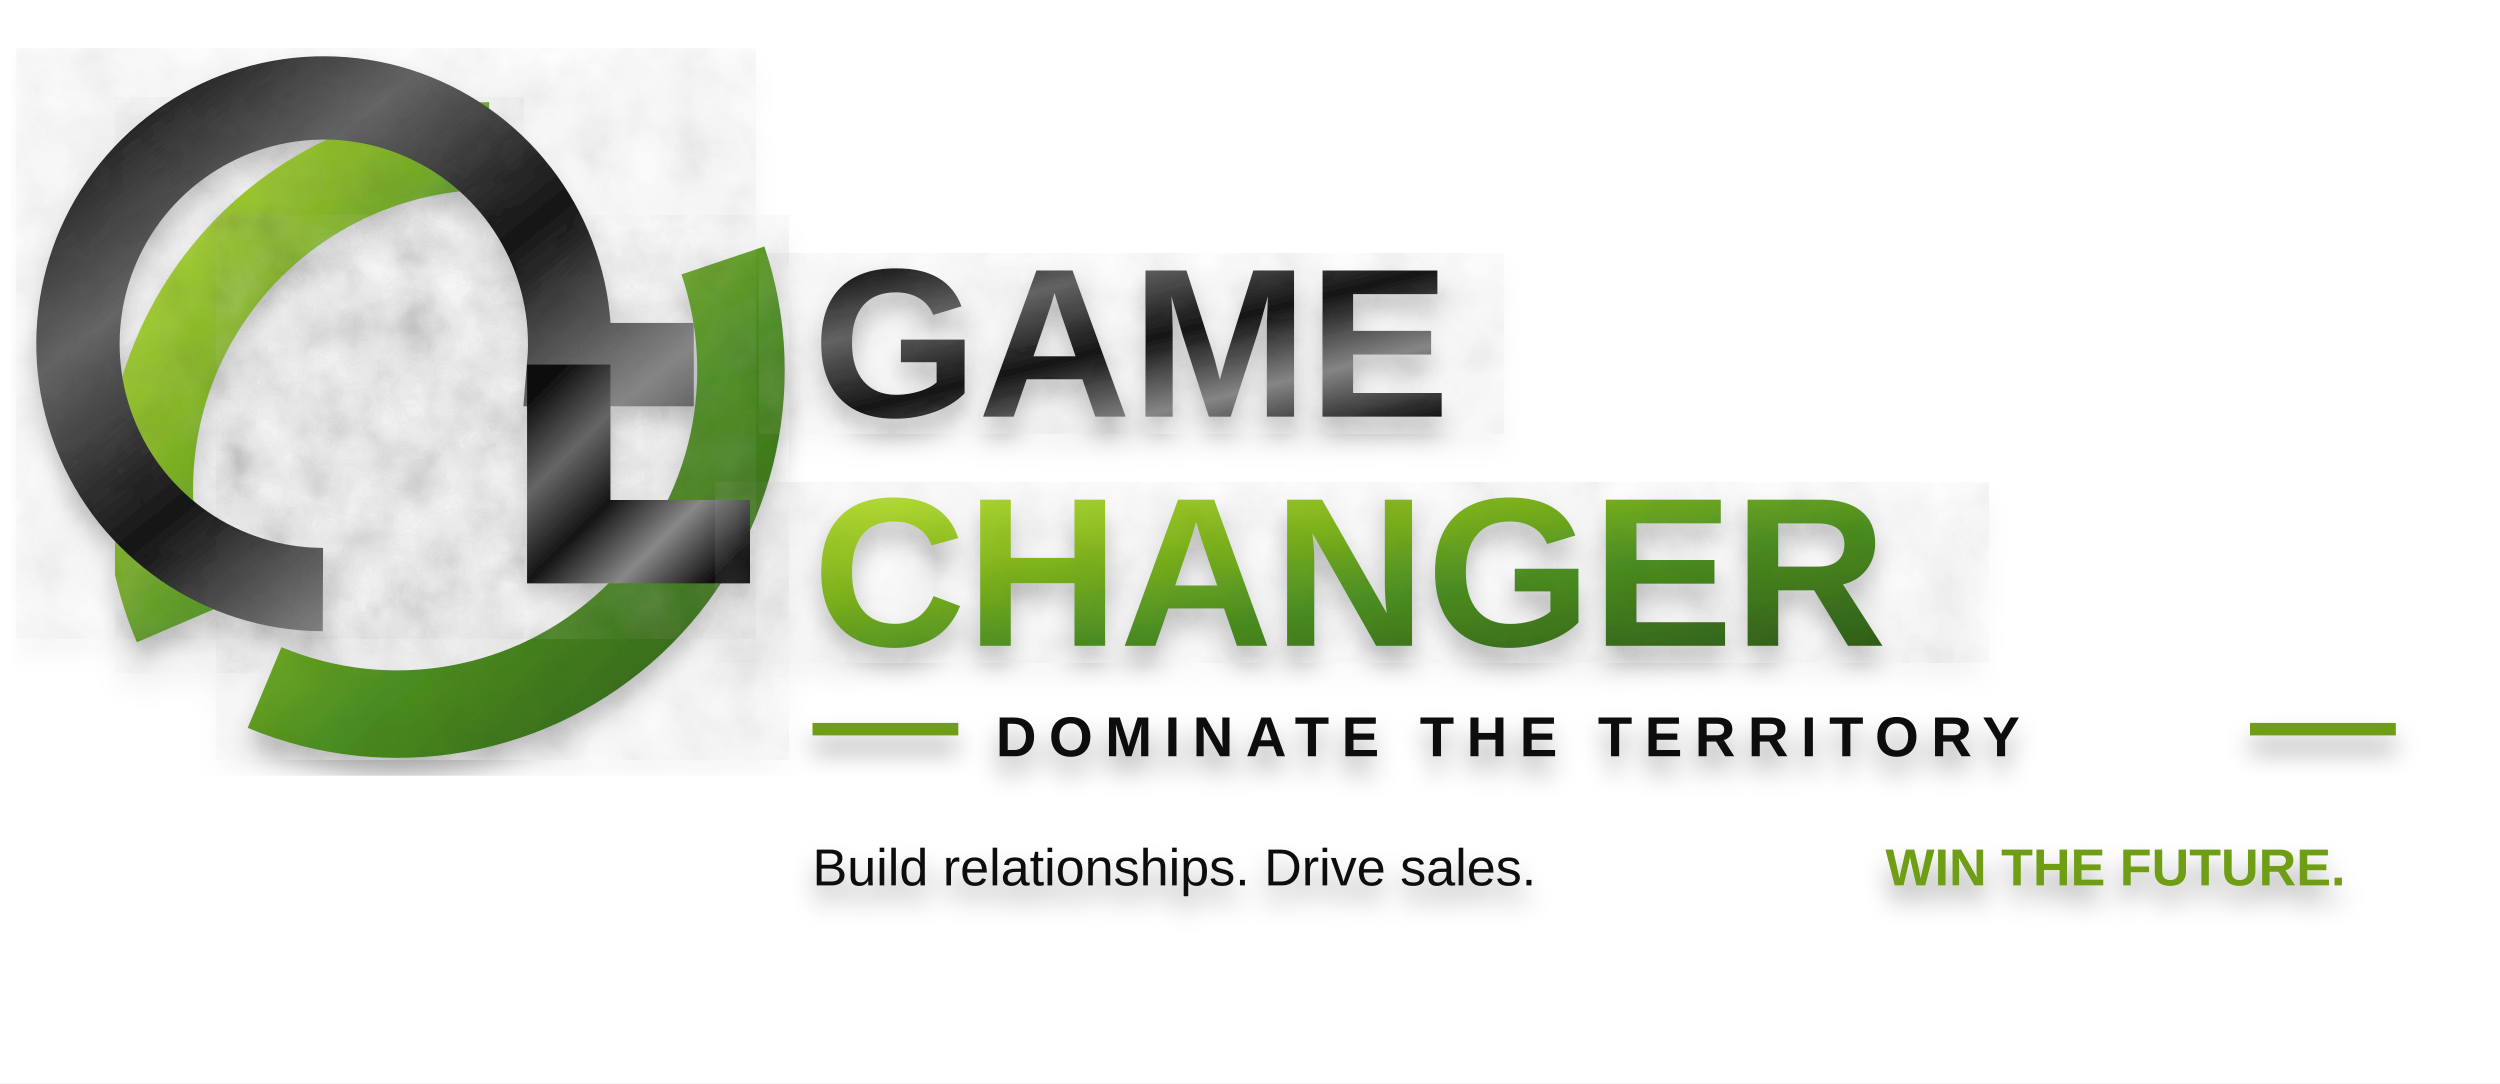
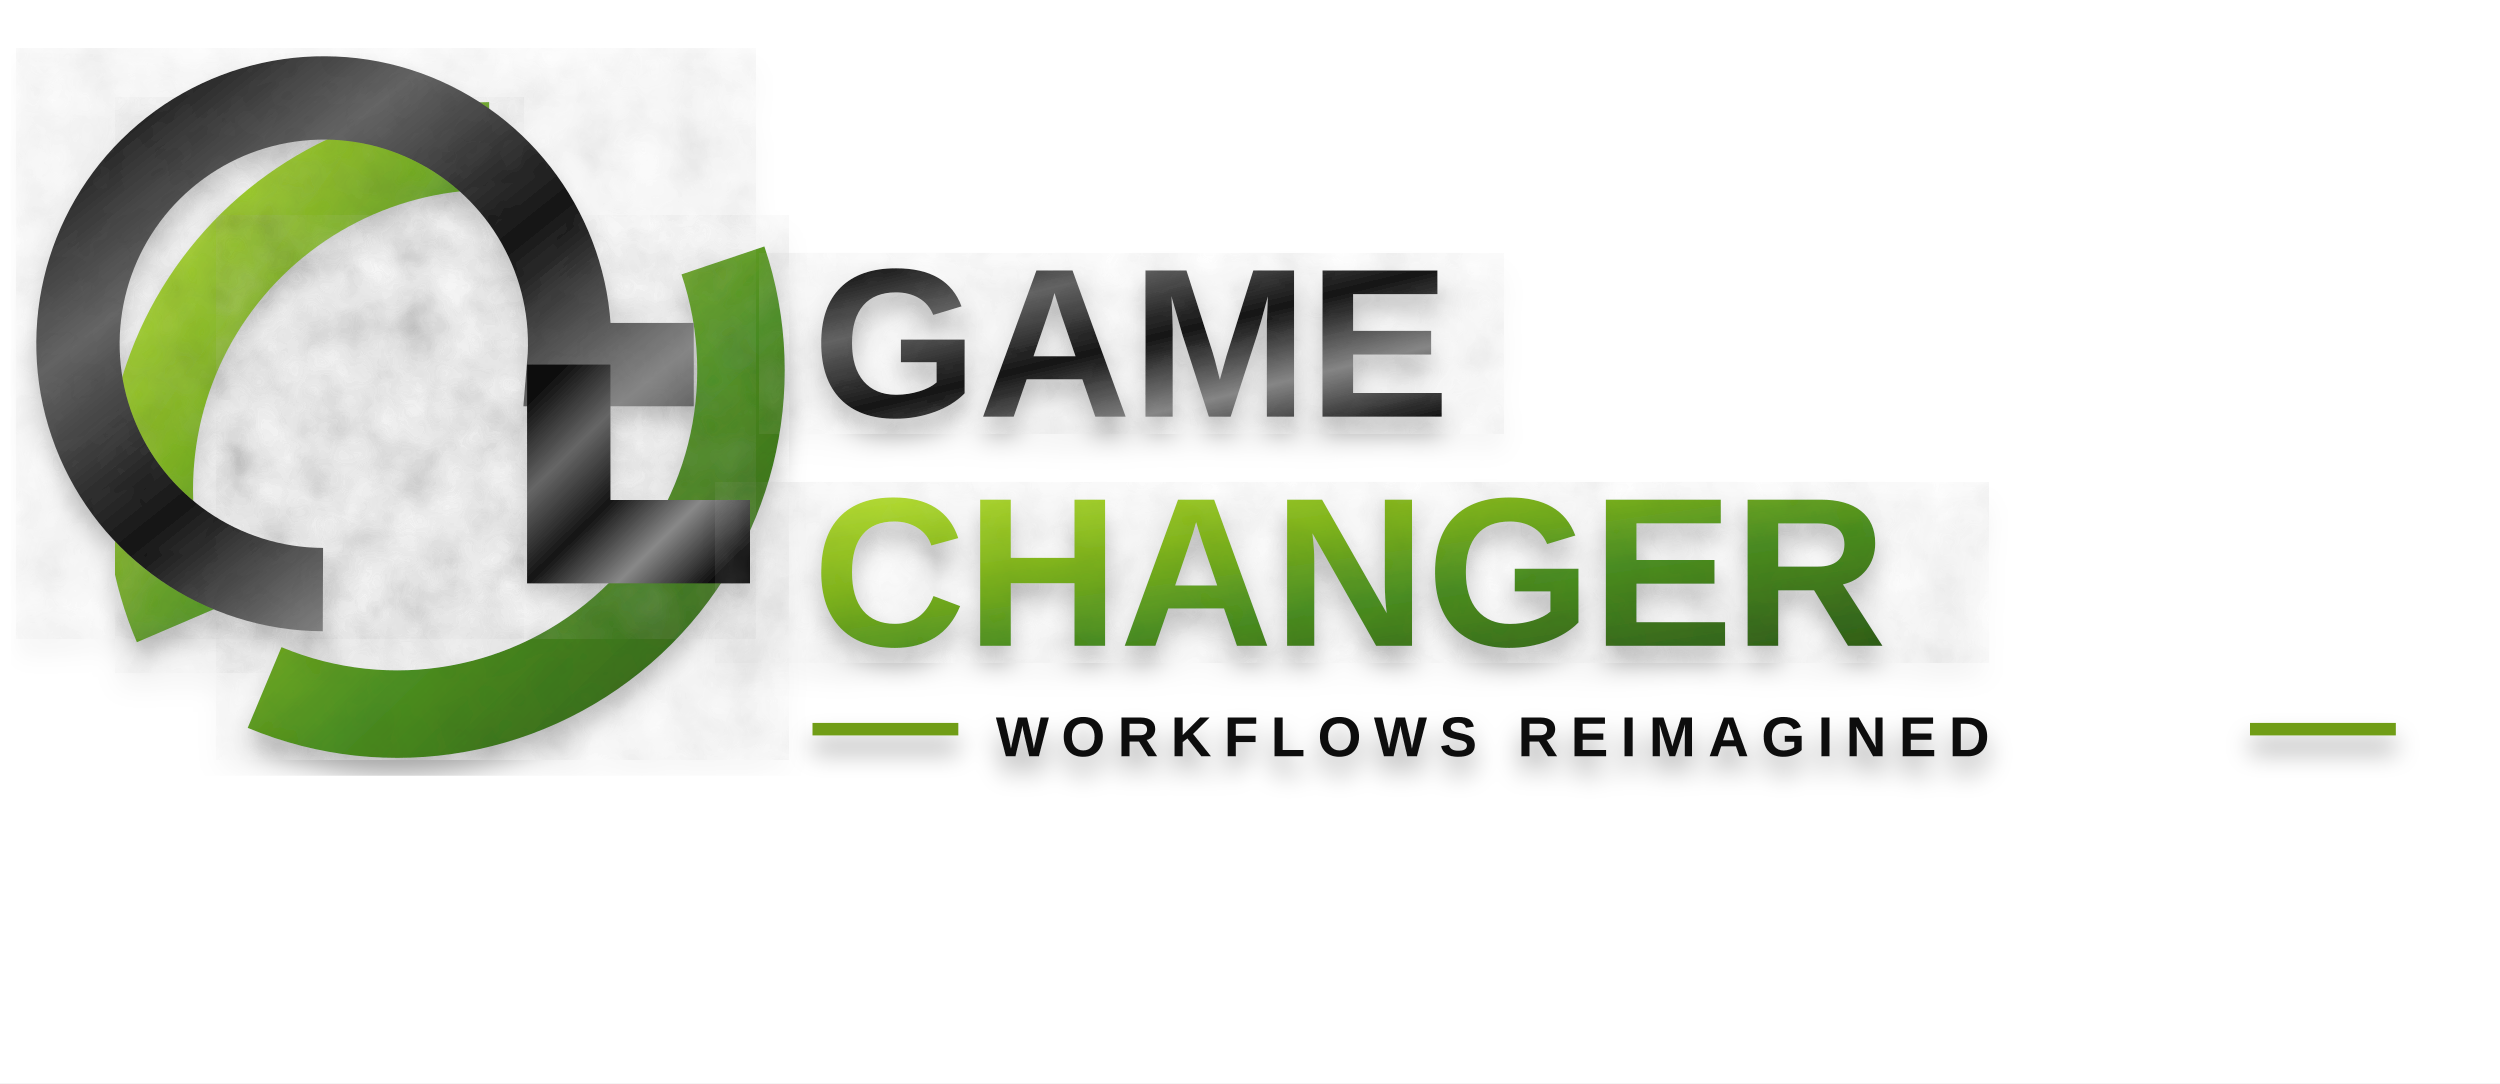
<svg xmlns="http://www.w3.org/2000/svg" viewBox="0 0 1200 520" role="img" aria-label="GAME CHANGER primary white">
  <rect width="1200" height="520" fill="#fff" />
  <defs>
    <linearGradient id="m" x1="0" y1="0" x2="1" y2="1">
      <stop stop-color="#111" />
      <stop offset=".25" stop-color="#666" />
      <stop offset=".5" stop-color="#151515" />
      <stop offset=".75" stop-color="#888" />
      <stop offset="1" stop-color="#111" />
    </linearGradient>
    <linearGradient id="g" x1="0" y1="0" x2="1" y2="1">
      <stop stop-color="#b8df38" />
      <stop offset=".3" stop-color="#86b91f" />
      <stop offset=".6" stop-color="#4c8f20" />
      <stop offset="1" stop-color="#315e18" />
    </linearGradient>
    <filter id="r">
      <feTurbulence type="fractalNoise" baseFrequency=".045" numOctaves="3" seed="8" result="n" />
      <feColorMatrix in="n" type="saturate" values="0" result="mono" />
      <feComponentTransfer in="mono">
        <feFuncA type="table" tableValues="0 .18" />
      </feComponentTransfer>
      <feBlend in="SourceGraphic" mode="multiply" />
    </filter>
    <filter id="s">
      <feDropShadow dx="0" dy="8" stdDeviation="6" flood-opacity=".35" />
    </filter>
  </defs>
  <g transform="translate(55 55)" filter="url(#s)">
    <path d="M180 15 A165 165 0 0 0 30 245" fill="none" stroke="url(#g)" stroke-width="42" filter="url(#r)" />
    <path d="M72 275 A165 165 0 0 0 292 70" fill="none" stroke="url(#g)" stroke-width="42" filter="url(#r)" />
    <path d="M100 228 A118 118 0 1 1 218 120 L278 120" fill="none" stroke="url(#m)" stroke-width="40" filter="url(#r)" />
    <path d="M218 120 L218 205 L305 205" fill="none" stroke="url(#m)" stroke-width="40" />
  </g>
  <g transform="translate(390 105)" filter="url(#s)">
    <text y="95" font-family="Arial,Helvetica,sans-serif" font-size="102" font-weight="900" fill="url(#m)" filter="url(#r)">GAME</text>
    <text y="205" font-family="Arial,Helvetica,sans-serif" font-size="102" font-weight="900" fill="url(#g)" filter="url(#r)">CHANGER</text>
    <line x1="0" y1="245" x2="70" y2="245" stroke="#6f9d18" stroke-width="6" />
-     <text x="88" y="258" font-family="Arial,Helvetica,sans-serif" font-size="27" font-weight="700" letter-spacing="6" fill="#111">DOMINATE THE TERRITORY</text>
+     <text x="88" y="258" font-family="Arial,Helvetica,sans-serif" font-size="27" font-weight="700" letter-spacing="6" fill="#111">WORKFLOWS REIMAGINED</text>
    <line x1="690" y1="245" x2="760" y2="245" stroke="#6f9d18" stroke-width="6" />
-     <text y="320" font-family="Arial,Helvetica,sans-serif" font-size="25" fill="#111">Build relationships. Drive sales. </text>
-     <text x="515" y="320" font-family="Arial,Helvetica,sans-serif" font-size="25" font-weight="800" fill="#6f9d18">WIN THE FUTURE.</text>
  </g>
</svg>
